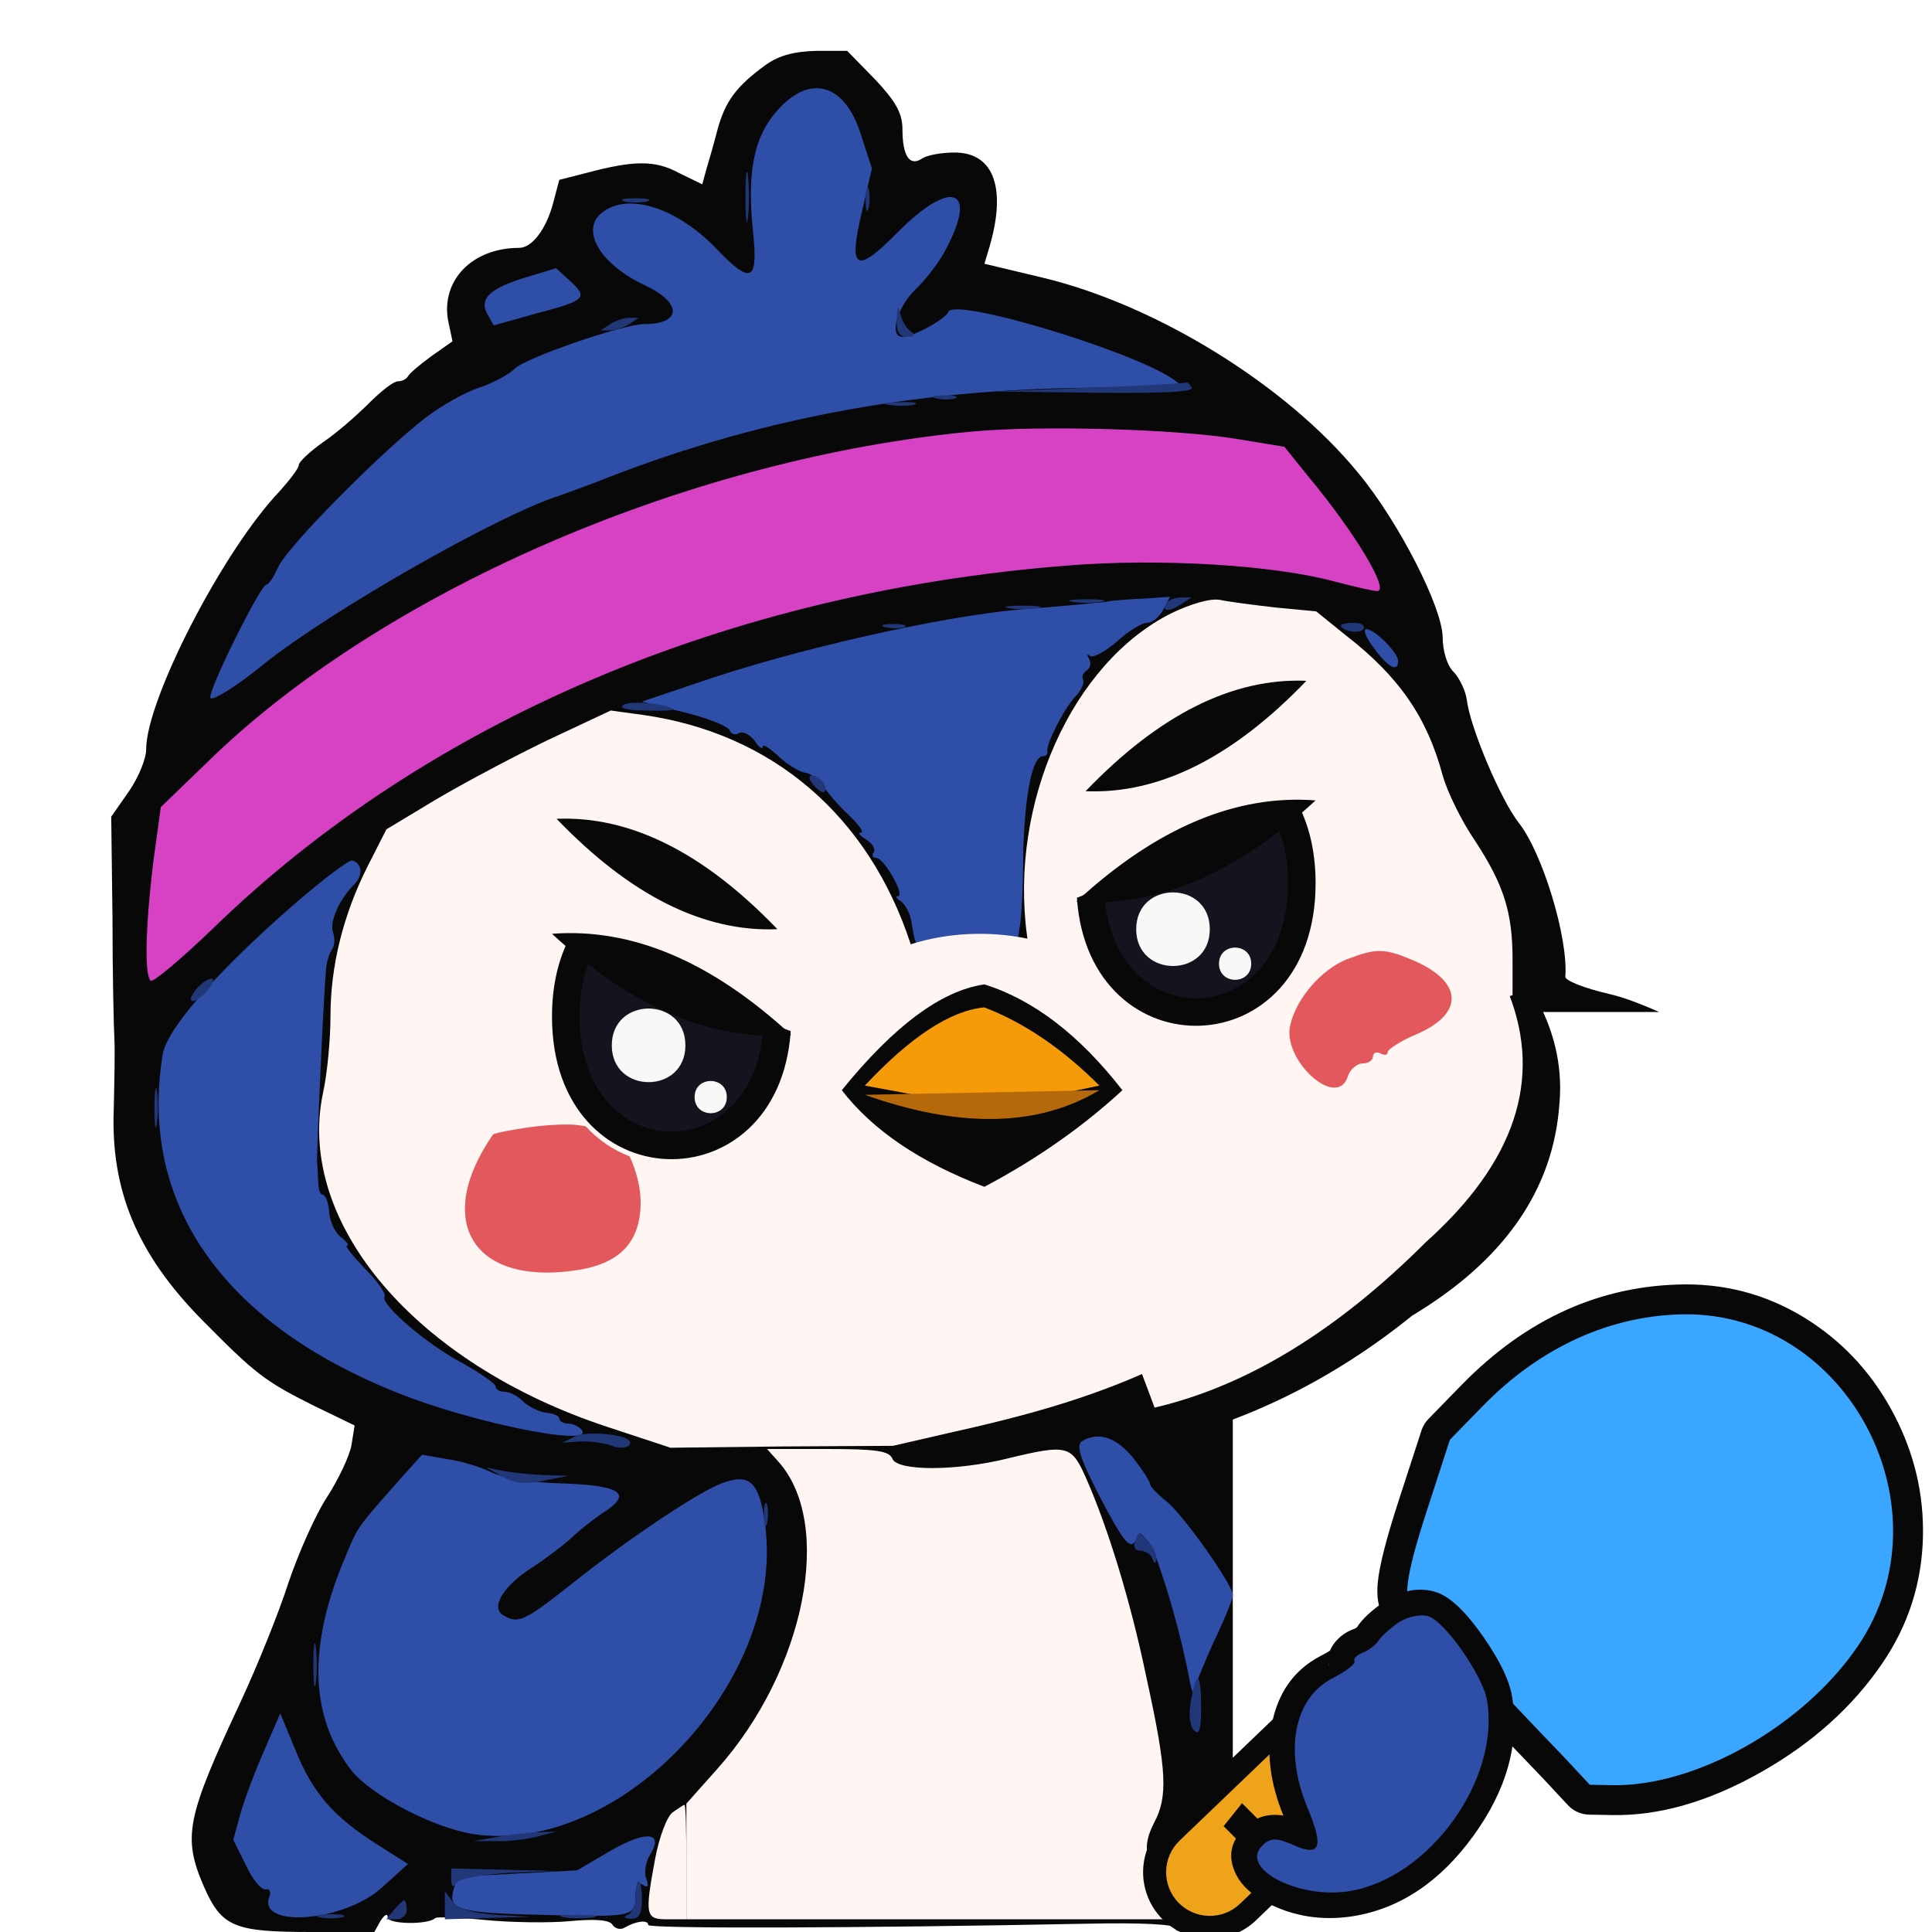
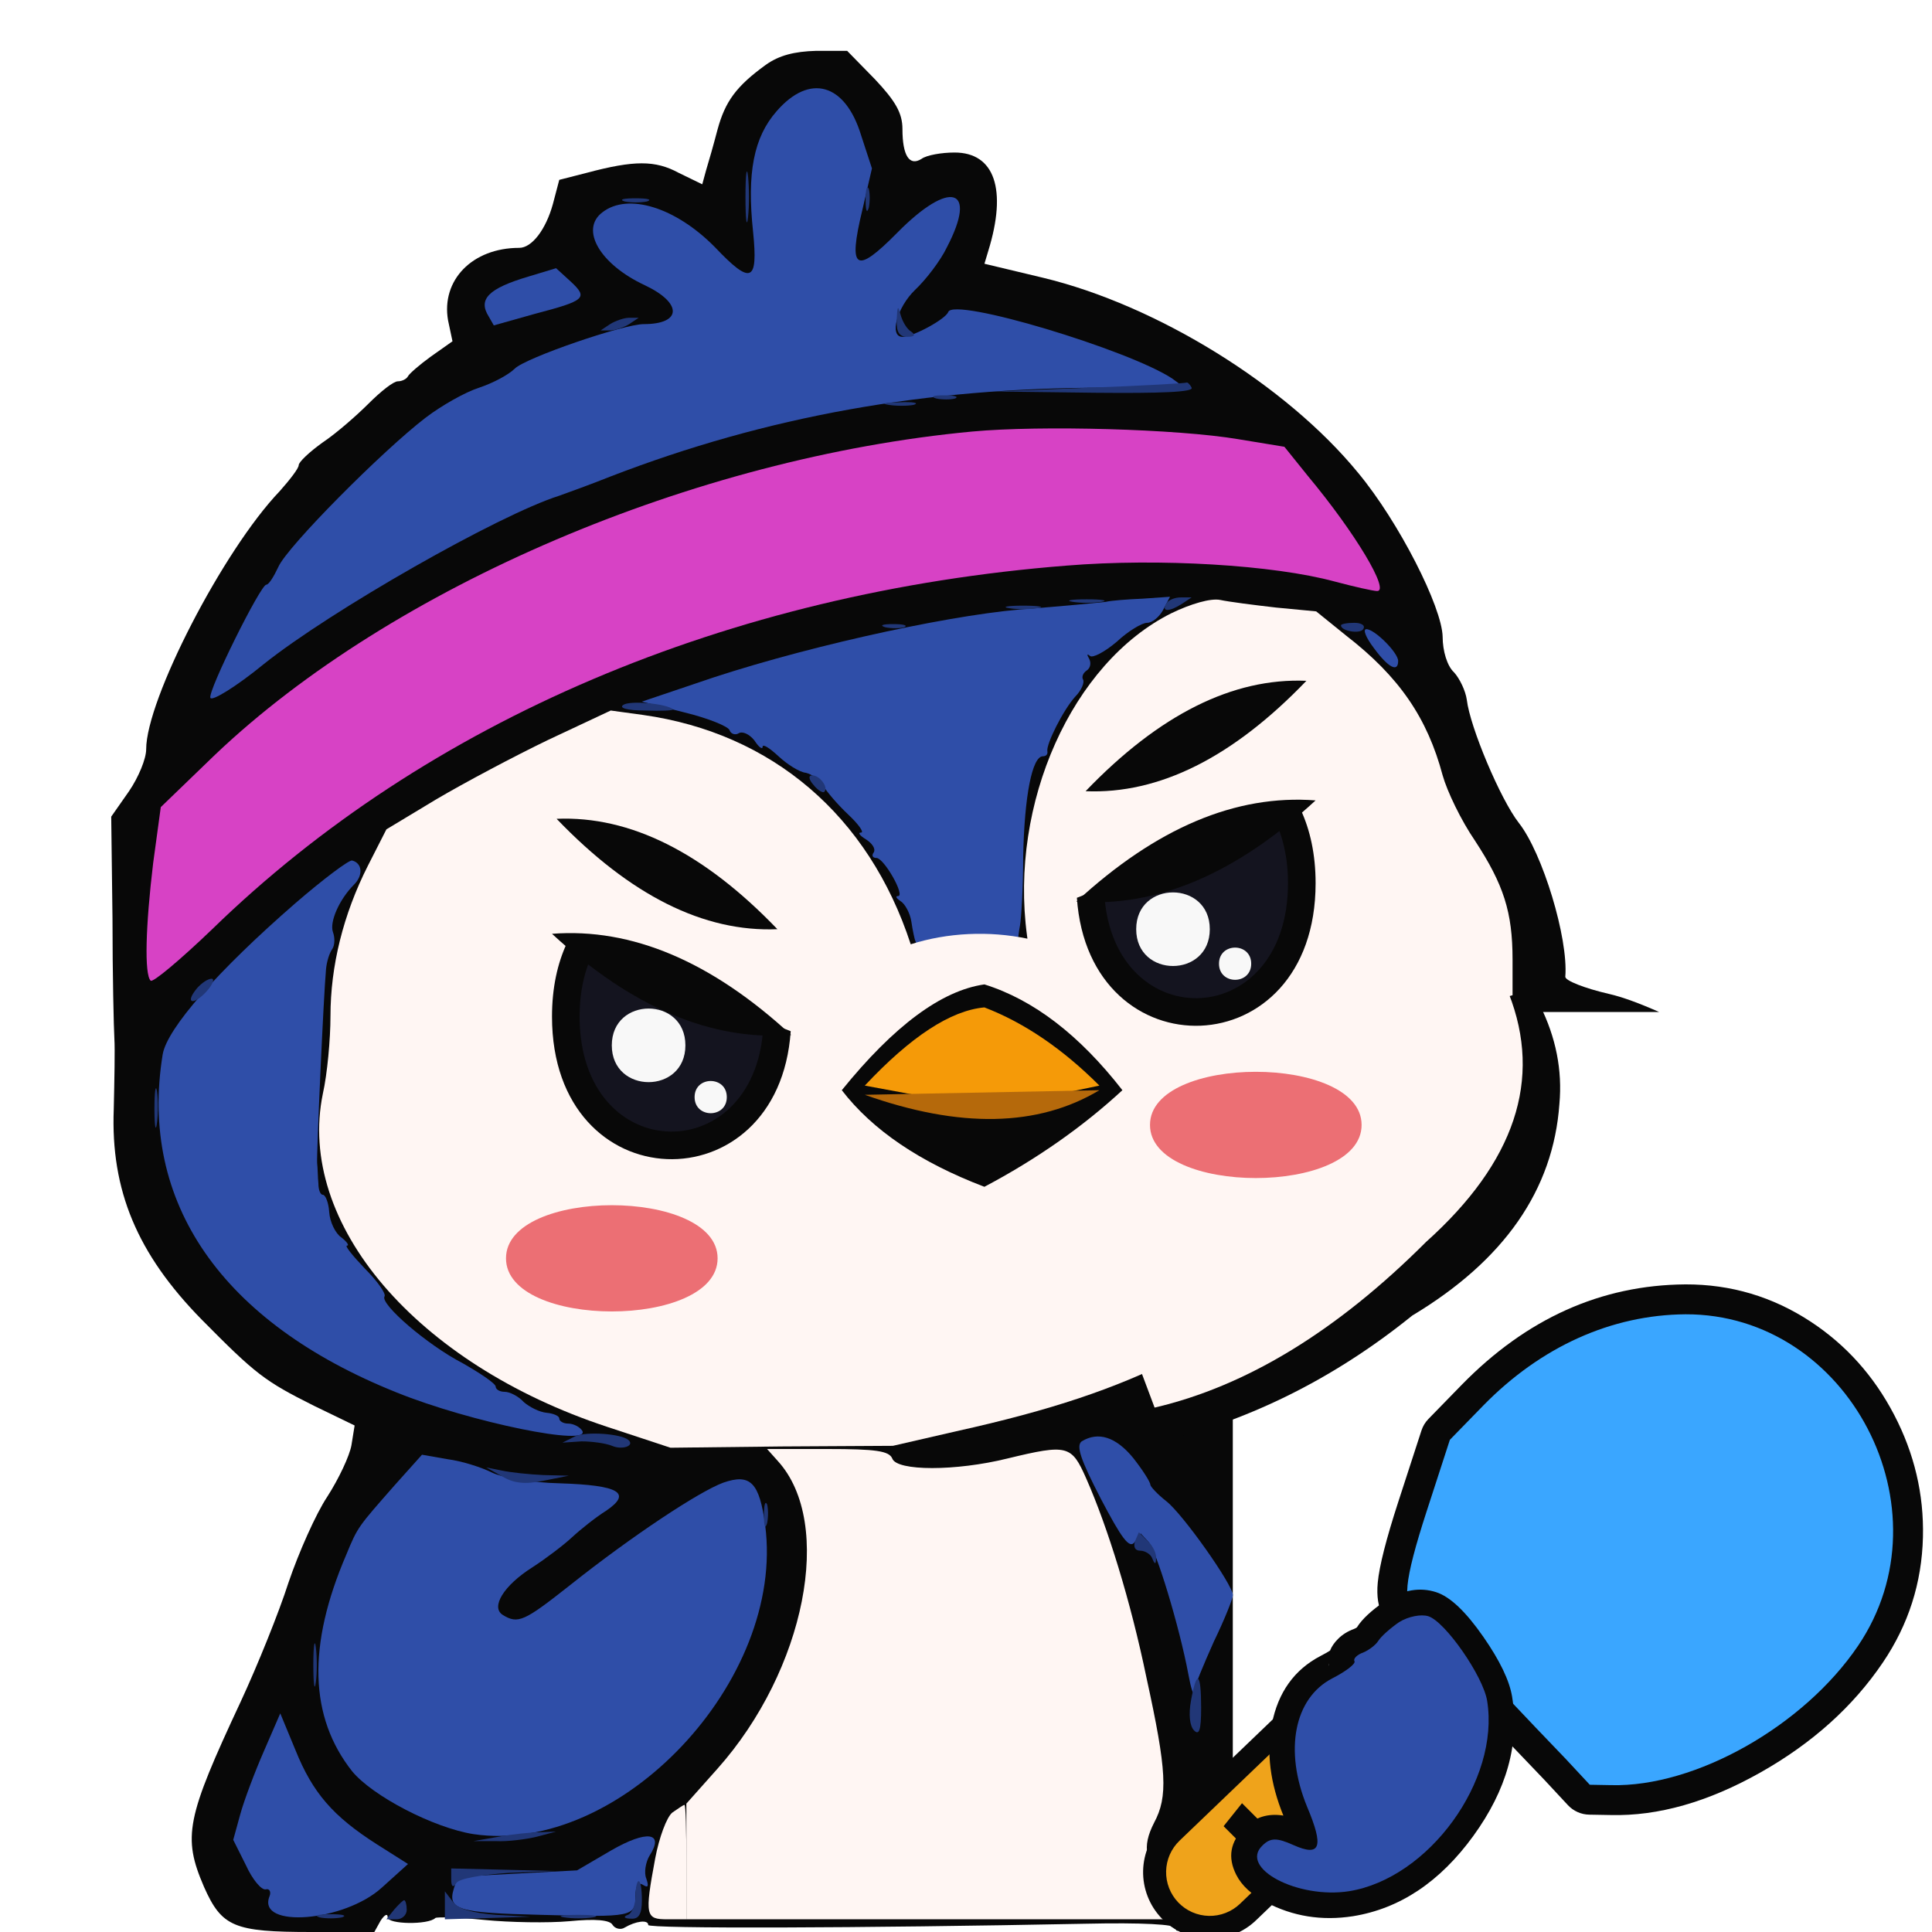
<svg xmlns="http://www.w3.org/2000/svg" viewBox="0 0 420 420" aria-hidden="true" class="sthings" data-character="pip">
  <g data-pip-part="body">
    <path fill="#080808" fill-rule="evenodd" d="M166.48 14.092C169.382 12.02 172.697 11.191 177.395 11.053H184.164L190.243 17.27C194.664 21.967 196.184 24.592 196.184 28.046C196.184 33.849 197.704 36.197 200.329 34.539C201.434 33.711 204.75 33.158 207.513 33.158C216.217 33.158 218.98 41.171 214.836 54.572L214.007 57.336L226.717 60.375C251.447 66.316 279.632 83.724 295.243 102.789C304.086 113.428 313.48 131.941 313.618 138.434C313.618 141.474 314.586 144.789 316.105 146.171C317.349 147.553 318.592 150.178 318.868 152.112C319.559 158.053 326.191 173.803 330.197 178.914C335.309 185.408 340.974 203.921 340.283 212.349C340.283 213.178 344.428 214.836 349.816 216.079C352.695 216.728 356.599 218.186 360.677 220H268V416.327C267.397 416.533 266.736 416.841 266.092 417.237C264.158 418.204 261.809 418.618 260.704 418.204C259.599 417.789 257.941 418.204 257.112 419.033C256.283 419.862 255.592 420 255.592 419.171C255.592 418.342 248.27 417.928 235.974 418.204C187.066 419.171 140.921 419.309 140.921 418.48C140.921 417.237 138.158 417.651 135.809 419.033C134.98 419.586 133.737 419.309 133.184 418.48C132.632 417.375 129.454 417.099 123.789 417.651C119.23 418.066 110.803 417.928 105.276 417.375C99.75 416.822 94.914 416.684 94.638 416.961C93.118 418.48 84.276 418.342 84.276 416.822C84.276 415.855 83.586 416.27 82.757 417.513L81.375 420H67.697C50.842 420 48.217 418.895 44.349 410.191C39.651 399.276 40.48 395.27 52.362 369.849C55.954 362.112 60.651 350.507 62.724 344.013C64.934 337.52 68.664 329.092 71.151 325.362C73.638 321.493 75.987 316.52 76.401 314.171L77.092 309.888L68.25 305.605C57.474 300.217 55.539 298.697 43.796 286.816C29.842 272.586 24.039 258.77 24.73 241.086C24.868 235.007 25.007 228.099 24.868 225.888C24.73 223.539 24.454 211.796 24.454 199.638L24.178 177.533L28.046 172.007C30.118 168.967 31.776 164.961 31.776 162.888C31.776 152.112 48.493 119.645 60.789 106.796C63 104.309 64.934 101.822 64.934 101.132C64.934 100.441 67.283 98.23 70.184 96.158C73.086 94.224 77.507 90.355 80.132 87.73C82.757 85.105 85.52 82.895 86.487 82.895C87.454 82.895 88.421 82.342 88.697 81.789C88.974 81.237 91.184 79.303 93.671 77.507L98.368 74.191L97.401 69.632C95.882 60.928 102.651 53.882 112.875 53.882C115.638 53.882 118.678 49.875 120.197 44.349L121.579 39.099L127.52 37.579C137.882 34.816 142.441 34.816 147.553 37.579L152.664 40.066L153.493 37.026C154.046 35.23 155.151 31.362 155.98 28.184C157.638 22.105 159.987 18.789 166.48 14.092Z" />
    <path fill="#080808" fill-rule="evenodd" d="M318 198Q341 218 339 240Q337 268 307 286Q281 307 250 314L247 301Q285 291 301 270Q322 247 318 223V198Z" />
    <path fill="#2f4ea8" fill-rule="evenodd" d="M168.829 24.178C163.855 29.842 162.336 37.579 163.717 50.428C164.822 61.342 163.303 62.033 155.428 53.743C146.862 45.039 136.5 41.862 130.974 46.145C126 49.875 130.421 57.474 140.23 62.033C148.382 65.901 148.243 70.461 139.954 70.461C135.533 70.461 114.257 77.783 111.908 80.132C110.526 81.513 107.072 83.309 104.171 84.276C101.132 85.243 96.02 88.145 92.566 90.77C83.171 97.954 62.447 118.816 60.513 123.237C59.546 125.309 58.441 127.105 57.888 127.105C56.645 127.105 45.178 150.178 45.73 151.697C46.007 152.526 51.257 149.349 57.336 144.375C71.842 132.77 108.454 111.908 121.579 107.763C123.513 107.072 128.487 105.276 132.632 103.618C166.618 90.493 201.296 84.276 240.118 84.276H257.526L254.901 82.342C245.645 76.125 207.237 64.52 206.132 67.836C205.579 69.355 198.533 73.224 196.184 73.224C193.283 73.224 194.941 66.868 198.947 63C201.296 60.789 204.474 56.645 205.855 53.743C212.625 40.757 206.546 38.961 195.079 50.566C185.961 59.822 184.303 58.717 187.48 45.592L189.553 36.612L187.204 29.428C183.75 18.099 176.013 15.888 168.829 24.178Z" />
    <path fill="#2f4ea8" fill-rule="evenodd" d="M114.947 60.099C106.105 62.724 103.895 65.072 106.243 68.803L107.349 70.737L116.191 68.25C127.243 65.349 127.934 64.796 124.066 61.204L120.888 58.303L114.947 60.099Z" />
    <path fill="#2f4ea8" fill-rule="evenodd" d="M240.395 130.836C239.289 130.974 230.862 131.803 221.743 132.493C204.474 134.013 172.421 141.197 151.007 148.658L139.539 152.526L148.796 154.875C153.908 156.118 158.329 157.914 158.605 158.743C158.882 159.572 159.849 159.849 160.539 159.434C161.368 158.882 162.888 159.572 163.993 160.954C164.961 162.474 165.789 163.026 165.789 162.336C165.789 161.645 167.309 162.612 169.243 164.408C171.178 166.204 173.803 167.862 175.184 168C176.428 168.276 178.224 169.52 178.914 170.763C179.743 172.145 182.092 174.908 184.441 177.118C186.651 179.191 187.895 180.987 187.204 180.987C186.375 180.987 186.928 181.678 188.309 182.507C189.553 183.336 190.382 184.441 189.967 185.27C189.414 185.961 189.691 186.513 190.52 186.513C192.178 186.513 196.875 194.803 195.217 194.803C194.526 194.803 194.941 195.355 195.77 195.908C196.737 196.461 197.842 198.533 198.118 200.329C198.395 202.263 198.809 204.059 198.947 204.474C199.224 204.888 199.224 205.579 199.086 206.132C199.086 206.822 199.638 207.237 200.467 207.237C201.296 207.237 201.711 208.066 201.296 209.171C200.053 212.211 203.921 212.901 209.171 210.691C211.934 209.586 215.664 208.618 217.599 208.618C219.947 208.618 221.053 207.789 221.191 206.132C221.191 204.888 221.467 202.539 221.743 201.158C222.02 199.638 222.434 192.868 222.434 185.961C222.711 173.112 224.368 164.408 226.717 164.408C227.408 164.408 227.822 163.993 227.684 163.303C227.408 161.783 231.138 154.322 233.763 151.421C235.145 150.039 235.836 148.243 235.421 147.691C235.145 147.138 235.421 146.309 236.25 145.757C237.079 145.204 237.217 144.099 236.803 143.27C236.25 142.303 236.25 142.026 236.941 142.579C237.493 143.132 240.118 141.75 242.743 139.539C245.23 137.191 248.27 135.395 249.375 135.395C250.48 135.395 252 134.151 252.829 132.632L254.349 129.73L248.408 130.145C245.092 130.283 241.5 130.559 240.395 130.836Z" />
    <path fill="#2f4ea8" fill-rule="evenodd" d="M298.697 140.921C301.737 145.066 303.947 146.309 303.947 143.684C303.947 141.888 298.836 136.776 297.039 136.776C296.211 136.776 296.901 138.572 298.697 140.921Z" />
    <path fill="#2f4ea8" fill-rule="evenodd" d="M64.243 196.322C47.388 210.967 36.336 223.539 35.368 229.204C30.118 261.395 48.217 287.507 86.211 302.704C102.237 309.197 128.763 314.586 126.553 310.993C126 310.164 124.618 309.474 123.513 309.474C122.408 309.474 121.579 308.921 121.579 308.368C121.579 307.816 120.336 307.263 118.816 307.125C117.296 306.987 115.086 305.882 113.842 304.776C112.737 303.533 110.803 302.566 109.697 302.566C108.592 302.566 107.763 302.013 107.763 301.461C107.763 300.77 104.447 298.559 100.579 296.349C92.842 292.342 82.618 283.5 83.586 281.842C84 281.289 82.066 278.526 79.303 275.763C76.678 273 74.882 270.789 75.434 270.789C75.987 270.789 75.434 269.961 74.191 268.993C72.947 268.164 71.704 265.678 71.566 263.467C71.428 261.395 70.737 259.737 70.184 259.737C69.632 259.737 69.217 258.632 69.217 257.25C69.079 256.007 69.079 253.934 68.941 252.829C68.803 250.895 70.322 216.77 70.875 210.691C71.013 209.171 71.566 207.237 72.257 206.27C72.809 205.441 72.809 203.783 72.395 202.678C71.566 200.467 73.776 195.493 76.954 192.316C79.026 190.243 78.75 187.618 76.539 187.066C75.849 186.928 70.322 191.072 64.243 196.322Z" />
    <path fill="#2f4ea8" fill-rule="evenodd" d="M235.145 313.342C233.901 314.309 234.868 317.211 239.289 325.776C243.849 334.48 245.507 336.691 246.612 335.309L247.993 333.375L249.651 335.171C251.309 336.829 256.421 353.684 258.355 364.046C258.908 367.086 259.461 368.743 259.599 367.776C259.599 366.671 261.671 361.836 263.882 356.862C266.23 352.026 268.026 347.467 268.026 346.776C268.026 344.566 257.112 329.092 253.52 326.329C251.586 324.809 250.066 323.151 250.066 322.737C250.066 322.184 248.408 319.559 246.336 316.934C242.605 312.375 238.737 311.132 235.145 313.342Z" />
    <path fill="#2f4ea8" fill-rule="evenodd" d="M85.796 322.875C77.921 331.855 77.783 331.855 75.296 337.934C66.73 357.829 67.283 373.303 76.539 385.046C80.961 390.434 94.224 397.342 102.928 398.724C134.842 403.421 170.763 365.289 166.342 331.579C165.099 322.322 163.164 320.25 157.224 322.322C151.974 324.257 137.329 333.928 123.789 344.704C113.98 352.441 112.599 353.132 109.283 351.059C106.658 349.401 109.421 344.704 115.776 340.697C118.539 338.901 122.408 336 124.342 334.204C126.276 332.408 129.592 329.783 131.803 328.401C137.467 324.533 134.566 322.875 121.717 322.461C115.5 322.322 109.145 321.217 106.934 320.112C104.724 319.007 100.441 317.625 97.263 317.211L91.737 316.243L85.796 322.875Z" />
    <path fill="#2f4ea8" fill-rule="evenodd" d="M57.336 380.763C55.401 385.184 53.053 391.401 52.224 394.441L50.704 399.967L53.467 405.493C54.849 408.533 56.783 410.882 57.75 410.743C58.579 410.467 58.993 411.296 58.579 412.263C55.816 419.309 74.882 417.789 83.033 410.329L88.697 405.217L81.928 400.934C72.395 394.855 67.974 389.743 64.243 380.487L60.928 372.474L57.336 380.763Z" />
    <path fill="#2f4ea8" fill-rule="evenodd" d="M132.77 402.316 125.447 406.599 112.461 407.289 99.474 407.98 98.645 410.605C97.263 415.164 99.612 415.855 117.572 416.27C137.467 416.822 138.158 416.684 138.158 412.125C138.158 409.914 138.711 409.086 139.816 409.776C140.921 410.467 141.059 410.053 140.507 408.395C139.954 407.151 140.368 404.803 141.197 403.421C144.513 398.309 140.645 397.757 132.77 402.316Z" />
    <path fill="#213777" fill-rule="evenodd" d="M162.059 42.829C162.059 47.803 162.336 49.737 162.612 47.25C162.888 44.901 162.888 40.757 162.612 38.27C162.336 35.921 162.059 37.855 162.059 42.829Z" />
    <path fill="#213777" fill-rule="evenodd" d="M188.171 43.52C188.171 45.73 188.447 46.559 188.862 45.178C189.138 43.934 189.138 42 188.862 41.033C188.447 40.204 188.171 41.171 188.171 43.52Z" />
    <path fill="#213777" fill-rule="evenodd" d="M135.809 43.796C137.053 44.072 139.263 44.072 140.645 43.796C141.888 43.382 140.783 43.105 138.158 43.105C135.533 43.105 134.428 43.382 135.809 43.796Z" />
    <path fill="#213777" fill-rule="evenodd" d="M194.941 69.355C194.803 72.257 195.493 73.224 197.289 73.224C198.809 73.224 199.086 72.809 198.118 72.118C197.151 71.566 196.184 69.908 195.77 68.388C195.217 66.316 195.079 66.454 194.941 69.355Z" />
    <path fill="#213777" fill-rule="evenodd" d="M132.632 70.461 130.559 71.842H132.632C133.737 71.842 135.671 71.151 136.776 70.461L138.849 69.079H136.776C135.671 69.079 133.737 69.77 132.632 70.461Z" />
    <path fill="#213777" fill-rule="evenodd" d="M236.941 84.276 216.217 85.105 238.046 85.382C252.276 85.52 259.599 85.243 259.046 84.276C258.632 83.447 258.079 83.033 257.941 83.171C257.803 83.309 248.408 83.862 236.941 84.276Z" />
    <path fill="#213777" fill-rule="evenodd" d="M203.507 86.625C204.75 86.901 206.684 86.901 207.651 86.625C208.48 86.211 207.513 85.934 205.164 85.934C202.954 85.934 202.125 86.211 203.507 86.625Z" />
    <path fill="#213777" fill-rule="evenodd" d="M193.145 88.007C194.803 88.283 197.289 88.283 198.671 88.007C199.914 87.592 198.533 87.316 195.493 87.454C192.454 87.454 191.349 87.73 193.145 88.007Z" />
    <path fill="#213777" fill-rule="evenodd" d="M233.211 130.836C234.868 131.112 237.632 131.112 239.428 130.836C241.086 130.559 239.704 130.283 236.25 130.283C232.796 130.283 231.414 130.559 233.211 130.836Z" />
    <path fill="#213777" fill-rule="evenodd" d="M253.52 131.25C252.414 133.046 254.211 133.046 256.974 131.25L259.046 129.868H256.697C255.454 129.868 253.934 130.421 253.52 131.25Z" />
    <path fill="#213777" fill-rule="evenodd" d="M219.395 132.217C221.053 132.493 223.816 132.493 225.612 132.217C227.27 131.941 225.888 131.664 222.434 131.664C218.98 131.664 217.599 131.941 219.395 132.217Z" />
    <path fill="#213777" fill-rule="evenodd" d="M192.454 136.362C193.697 136.638 195.632 136.638 196.599 136.362C197.428 135.947 196.461 135.671 194.112 135.671C191.901 135.671 191.072 135.947 192.454 136.362Z" />
    <path fill="#213777" fill-rule="evenodd" d="M291.513 135.947C291.513 137.191 295.658 137.882 296.349 136.776C296.901 135.947 295.934 135.395 294.414 135.395C292.757 135.395 291.513 135.671 291.513 135.947Z" />
    <path fill="#213777" fill-rule="evenodd" d="M135.533 153.217C134.428 153.908 136.362 154.461 140.23 154.461C143.822 154.599 146.586 154.461 146.309 154.184C144.789 152.941 137.053 152.25 135.533 153.217Z" />
    <path fill="#213777" fill-rule="evenodd" d="M176.842 170.625C177.809 171.868 178.914 172.421 179.191 172.145C180.158 171.178 178.224 168.553 176.566 168.553C175.737 168.553 175.737 169.382 176.842 170.625Z" />
    <path fill="#213777" fill-rule="evenodd" d="M42.829 214.836C40.066 218.151 42 218.704 44.901 215.526C46.283 214.007 46.697 212.763 46.007 212.763C45.178 212.763 43.796 213.73 42.829 214.836Z" />
    <path fill="#213777" fill-rule="evenodd" d="M33.572 241.086C33.572 244.816 33.849 246.336 34.125 244.125C34.401 242.053 34.401 239.013 34.125 237.217C33.849 235.559 33.572 237.217 33.572 241.086Z" />
    <path fill="#213777" fill-rule="evenodd" d="M125.033 312.237 122.27 313.618 126.414 313.342C128.763 313.342 131.664 313.757 133.046 314.309C135.257 315.276 138.02 314.309 136.638 313.066C135.118 311.684 127.52 311.132 125.033 312.237Z" />
    <path fill="#213777" fill-rule="evenodd" d="M109.145 320.941C111.632 322.461 114.118 322.737 118.125 321.908L123.651 320.803L118.125 320.664C115.086 320.526 111.079 320.112 109.145 319.697L105.691 319.007L109.145 320.941Z" />
    <path fill="#213777" fill-rule="evenodd" d="M166.066 329.507C166.066 331.717 166.342 332.546 166.757 331.164C167.033 329.921 167.033 327.987 166.757 327.02C166.342 326.191 166.066 327.158 166.066 329.507Z" />
    <path fill="#213777" fill-rule="evenodd" d="M246.75 335.033C246.336 336.276 246.75 337.105 247.855 337.105C248.961 337.105 250.204 337.934 250.48 338.763C251.033 340.145 251.309 340.145 251.309 338.763C251.447 337.796 250.618 336 249.513 335.033L247.579 333.099L246.75 335.033Z" />
    <path fill="#213777" fill-rule="evenodd" d="M68.112 361.974C68.112 366.118 68.388 367.914 68.664 365.704C68.941 363.632 68.941 360.316 68.664 358.105C68.388 356.033 68.112 357.829 68.112 361.974Z" />
    <path fill="#213777" fill-rule="evenodd" d="M258.908 369.711C258.355 372.75 258.632 375.237 259.599 376.204C260.704 377.309 261.118 376.066 261.118 371.23C261.118 363.493 260.151 362.803 258.908 369.711Z" />
    <path fill="#213777" fill-rule="evenodd" d="M281.98 379.934C281.98 381.868 282.533 384.355 283.224 385.461L284.605 387.533L284.467 385.461C284.329 384.355 283.776 381.868 283.224 379.934L282.118 376.48L281.98 379.934Z" />
    <path fill="#213777" fill-rule="evenodd" d="M108.454 399.276 102.928 400.243H107.763C110.388 400.382 114.533 399.829 116.743 399.276L120.888 398.171L117.434 398.309C115.5 398.309 111.493 398.724 108.454 399.276Z" />
    <path fill="#213777" fill-rule="evenodd" d="M98.092 408.533C98.092 410.191 98.507 410.467 99.197 409.362C99.75 408.395 104.586 407.566 110.526 407.151L120.888 406.737L109.559 406.461L98.092 406.184V408.533Z" />
    <path fill="#213777" fill-rule="evenodd" d="M138.158 412.263C138.158 414.059 137.329 415.993 136.5 416.27C135.395 416.684 135.671 417.099 137.191 417.099C138.849 417.237 139.539 416.132 139.539 413.092C139.539 410.743 139.263 408.947 138.849 408.947C138.434 408.947 138.158 410.467 138.158 412.263Z" />
    <path fill="#213777" fill-rule="evenodd" d="M291.237 409.914C292.895 410.191 295.382 410.191 296.763 409.914C298.007 409.5 296.625 409.224 293.586 409.362C290.546 409.362 289.441 409.638 291.237 409.914Z" />
    <path fill="#213777" fill-rule="evenodd" d="M96.711 414.197V417.237L106.105 416.961L115.362 416.684L107.763 416.27C102.789 415.855 99.612 415.026 98.507 413.507L96.711 411.158V414.197Z" />
    <path fill="#213777" fill-rule="evenodd" d="M85.658 415.164 84 417.237H86.211C87.454 417.237 88.421 416.27 88.421 415.164C88.421 414.059 88.145 413.092 87.868 413.092C87.592 413.092 86.625 414.059 85.658 415.164Z" />
    <path fill="#213777" fill-rule="evenodd" d="M69.493 416.822C70.737 417.099 72.947 417.099 74.329 416.822C75.572 416.408 74.467 416.132 71.842 416.132C69.217 416.132 68.112 416.408 69.493 416.822Z" />
    <path fill="#213777" fill-rule="evenodd" d="M122.684 416.822C124.342 417.099 127.105 417.099 128.901 416.822C130.559 416.546 129.178 416.27 125.724 416.27C122.27 416.27 120.888 416.546 122.684 416.822Z" />
    <path fill="#fff6f3" fill-rule="evenodd" d="M254.625 133.322C258.908 131.25 263.191 130.007 265.263 130.421C267.197 130.836 272.586 131.526 277.421 132.079L286.125 132.908L292.618 138.158C304.224 147.138 310.303 156.118 313.618 168.553C314.586 172.007 317.625 178.362 320.664 182.783C326.882 192.316 328.816 198.257 328.816 208.618V216.355L323.013 217.875C319.697 218.842 315.967 219.947 314.586 220.362C312.789 221.191 312.375 220.776 313.066 219.257C314.309 215.941 311.408 211.934 305.882 209.309L300.77 206.961L295.52 208.48C289.855 210.138 284.191 216.493 282.809 222.434C281.842 226.303 285.849 234.454 289.441 235.697C290.961 236.25 289.993 238.184 285.849 243.572C276.868 254.763 272.033 265.954 268.855 281.842L267.336 289.441L255.592 295.243C242.467 301.875 228.513 306.572 207.928 311.132L194.112 314.309L169.934 314.447L145.757 314.724L131.941 310.164C90.493 296.487 64.382 265.954 70.184 237.77C71.151 233.487 71.842 225.888 71.842 220.914C71.842 210 74.605 198.809 79.993 188.171L84 180.296L94.776 173.803C100.855 170.211 111.77 164.408 119.23 160.816L132.77 154.461L139.816 155.428C167.854 159.394 188.852 177.307 197.983 205.279C206.001 202.726 215.018 202.319 223.355 204.057L223.263 203.368C219.395 174.632 233.072 144.099 254.625 133.322Z" />
    <path fill="#fff6f3" fill-rule="evenodd" d="M273 208Q310 195 328 216Q339 244 310 270Q281 299 251 306L245 290Q264 265 267 241L273 208Z" />
    <path fill="#fff6f3" fill-rule="evenodd" d="M146.171 394.026C144.928 394.993 143.27 399.553 142.441 403.974C140.092 416.546 140.368 417.237 145.066 417.237H149.211V404.803C149.211 397.895 149.072 392.368 148.796 392.368C148.52 392.368 147.414 393.197 146.171 394.026Z" />
    <path fill="#fff6f3" fill-rule="evenodd" d="M169.105 317.625C181.401 331.164 175.046 363.079 155.98 384.493L149.211 392.092V404.664V417.237H203.092H256.974V413.783C256.974 411.711 255.73 409.5 253.52 408.118C248.961 405.079 248.132 401.625 250.895 396.237C253.934 390.572 253.658 384.908 249.237 364.737C245.783 348.02 240.809 331.993 236.112 321.355C232.934 314.171 232.105 313.895 218.98 317.072C207.789 319.836 194.941 319.836 193.974 317.072C193.283 315.414 190.382 315 179.882 315H166.757L169.105 317.625Z" />
    <path fill="#d742c5" fill-rule="evenodd" d="M211.382 93.809C150.868 99.474 85.243 127.52 46.836 163.993L34.954 175.461L33.296 187.618C31.638 201.434 31.362 211.796 32.743 213.178C33.158 213.73 39.237 208.618 46.145 201.987C92.704 156.671 158.329 128.763 231.829 122.961C252.138 121.303 276.868 122.822 290.132 126.414C294.276 127.52 298.559 128.487 299.388 128.487C302.151 128.487 294.691 115.914 284.329 103.48L279.217 97.125L269.132 95.467C256.007 93.257 226.303 92.428 211.382 93.809Z" />
  </g>
  <g data-pip-part="racket">
    <path fill="#080808" fill-rule="evenodd" d="M346.036 347.466 273.036 417.466Q272.005 418.454 270.801 419.223Q269.597 419.991 268.267 420.51Q266.936 421.028 265.53 421.278Q264.124 421.527 262.696 421.497Q261.268 421.467 259.873 421.159Q258.479 420.851 257.171 420.277Q255.864 419.703 254.693 418.885Q253.523 418.067 252.534 417.036Q251.546 416.005 250.777 414.801Q250.009 413.597 249.49 412.267Q248.972 410.936 248.722 409.53Q248.473 408.124 248.503 406.696Q248.533 405.268 248.841 403.873Q249.149 402.479 249.723 401.171Q250.297 399.864 251.115 398.693Q251.934 397.523 252.964 396.534L325.964 326.534Q326.995 325.546 328.199 324.777Q329.403 324.009 330.733 323.49Q332.064 322.972 333.47 322.722Q334.876 322.473 336.304 322.503Q337.732 322.533 339.126 322.841Q340.521 323.149 341.829 323.723Q343.136 324.297 344.307 325.115Q345.477 325.934 346.466 326.964Q347.454 327.995 348.223 329.199Q348.991 330.403 349.51 331.733Q350.028 333.064 350.278 334.47Q350.527 335.876 350.497 337.304Q350.467 338.732 350.159 340.126Q349.851 341.521 349.277 342.828Q348.703 344.136 347.885 345.307Q347.067 346.477 346.036 347.466Z" />
    <path fill="#efa31b" fill-rule="evenodd" d="M342.575 343.857 269.575 413.857Q268.9 414.505 268.111 415.008Q267.322 415.511 266.451 415.851Q265.579 416.191 264.657 416.354Q263.736 416.517 262.801 416.498Q261.865 416.478 260.952 416.276Q260.038 416.075 259.181 415.699Q258.324 415.323 257.558 414.786Q256.791 414.25 256.143 413.575Q255.495 412.9 254.992 412.111Q254.489 411.322 254.149 410.451Q253.809 409.579 253.646 408.657Q253.482 407.736 253.502 406.801Q253.522 405.865 253.723 404.952Q253.925 404.038 254.301 403.181Q254.677 402.324 255.213 401.558Q255.75 400.791 256.425 400.143L329.425 330.143Q330.1 329.495 330.889 328.992Q331.678 328.489 332.549 328.149Q333.421 327.809 334.342 327.646Q335.264 327.482 336.199 327.502Q337.135 327.522 338.048 327.723Q338.962 327.925 339.819 328.301Q340.676 328.677 341.442 329.213Q342.209 329.75 342.857 330.425Q343.505 331.1 344.008 331.889Q344.511 332.678 344.851 333.549Q345.191 334.421 345.354 335.342Q345.517 336.264 345.498 337.199Q345.478 338.135 345.276 339.048Q345.075 339.962 344.699 340.819Q344.323 341.675 343.786 342.442Q343.25 343.209 342.575 343.857Z" />
    <path fill="#080808" fill-rule="evenodd" d="M320 344 333 357 329 362 316 349 320 344Z" />
    <path fill="#080808" fill-rule="evenodd" d="M270 392 283 405 279 410 266 397 270 392Z" />
    <g data-pip-part="blade">
      <path fill="#080808" fill-rule="evenodd" d="M366.395 279.215Q381.219 279.169 393.634 287.321Q405.175 294.899 411.775 307.574Q418.367 320.233 418.031 334.14Q417.671 349.078 409.309 361.425Q399.589 375.789 382.725 385.309Q365.638 394.954 350.17 394.573L345.49 394.49Q344.167 394.467 342.958 393.928Q341.749 393.389 340.847 392.42L335.673 386.86L325.94 376.679L321.208 371.674Q312.815 362.747 310.923 361.282Q307.833 359.176 305.654 355.242Q302.518 354.577 300.664 351.29Q299.09 348.502 299.513 344.042Q300.024 338.642 303.975 326.483L309.009 310.992Q309.477 309.55 310.535 308.464L317.803 301.006Q338.928 279.424 366.367 279.216ZM308.367 355.354Q309.302 355.311 310.369 354.947Q309.999 355.073 309.616 355.154Q308.974 355.291 308.367 355.354Z" />
      <path fill="#3aa6ff" fill-rule="evenodd" d="M366.416 285.715C350.295 285.838 334.973 292.757 322.448 305.553L315.19 313L310.157 328.492C305.2 343.747 304.615 349.571 308.266 348.796C308.855 348.595 310.161 349.804 311.04 351.527C311.838 353.094 313.505 355.205 314.691 355.982C315.956 356.916 320.988 361.951 325.944 367.222C330.899 372.492 337.439 379.324 340.372 382.369L345.605 387.991L350.285 388.074C368.573 388.525 392.104 375.252 403.925 357.782C424.029 328.099 401.883 285.603 366.416 285.715Z" />
    </g>
    <path fill="#080808" fill-rule="evenodd" d="M301.048 348.098Q301.153 348.025 301.262 347.958Q306.97 344.424 312.226 346.132Q316.748 347.601 322.48 355.852Q327.869 363.611 328.722 368.87Q331.183 384.109 320.285 399.118Q309.407 414.1 294.135 416.565Q283.968 418.153 275.198 413.531Q270.535 411.074 268.756 407.573Q265.863 401.88 270.558 397.312Q273.975 393.889 278.992 394.689Q274.676 384.084 276.49 374.796Q278.506 364.47 287.074 359.99Q288.285 359.373 289.142 358.818Q289.665 357.479 290.942 356.222Q292.337 354.85 294.353 354.117Q294.916 353.875 294.982 353.77Q296.642 351.118 301.048 348.098ZM288.85 361.575Q288.97 362.887 289.937 364.261Q289.712 363.942 289.535 363.594Q289.01 362.564 288.85 361.575Z" />
    <path fill="#2f4ea8" fill-rule="evenodd" d="M304.158 352.634C302.289 353.915 300.249 355.722 299.644 356.688C299.04 357.654 297.519 358.758 296.343 359.247C295.036 359.694 294.169 360.574 294.435 361.097C294.833 361.662 292.53 363.383 289.57 364.891C281.346 369.191 279.116 380.524 284.146 392.763C287.839 401.517 287.113 403.75 281.151 401.087C277.6 399.497 276.158 399.465 274.423 401.225C269.349 406.114 282.114 412.876 293.286 411.131C310.61 408.334 326.089 387.071 323.293 369.747C322.422 364.379 314.206 352.558 310.527 351.362C308.95 350.85 306.158 351.396 304.158 352.634Z" />
  </g>
  <g class="sthings-face" data-face="angry">
    <g data-pip-part="cheeks">
-       <path fill="#e2585c" fill-rule="evenodd" d="M292.774 208.55C299.288 206.084 300.877 206.084 307.391 208.84C318.036 213.482 318.354 220.301 308.026 224.798C304.531 226.248 301.671 228.134 301.671 228.714C301.671 229.44 301.035 229.44 300.082 229.005C299.288 228.569 298.493 228.859 298.493 229.585C298.493 230.455 297.54 231.18 296.269 231.18C294.998 231.18 293.409 232.486 292.933 234.227C290.39 241.19 278.474 230.165 280.54 222.622C281.97 216.819 287.372 210.726 292.774 208.55Z" />
-       <path fill="#e2585c" fill-rule="evenodd" d="M115.117 245.044C119.248 244.464 124.015 244.319 125.762 244.609C126.243 244.689 126.772 244.769 127.309 244.842Q131.511 249.363 136.873 251.38C138.288 254.407 139.267 258.081 139.267 261.292C139.267 270.141 134.66 274.928 124.65 276.233C102.566 279.28 94.304 265.208 107.173 246.64C107.491 246.35 110.987 245.624 115.117 245.044Z" />
+       <path fill="#ec6f74" fill-rule="evenodd" d="M110 273.549C110 258.15 156 258.15 156 273.549C156 288.949 110 288.949 110 273.549Z" />
+       <path fill="#ec6f74" fill-rule="evenodd" d="M250 244.549C250 229.15 296 229.15 296 244.549C296 259.949 250 259.949 250 244.549Z" />
    </g>
    <path fill="#fff6f3" fill-rule="evenodd" d="M123.223 205.052C134.571 180.618 172 185.934 172 221C172 222.086 171.964 223.144 171.894 224.173L123.223 205.052Z" />
    <path fill="#080808" fill-rule="evenodd" d="M120 221C120 214.734 121.195 209.418 123.223 205.052L171.894 224.173C169.303 262.304 120 261.246 120 221Z" />
    <path fill="#14141f" fill-rule="evenodd" d="M126 221C126 215.526 127.079 210.951 128.882 207.275L165.991 221.854C165.314 254.33 126 254.045 126 221Z" />
    <path fill="#f8f8f8" fill-rule="evenodd" d="M133 227.25C133 216.584 149 216.584 149 227.25C149 237.916 133 237.916 133 227.25Z" />
    <path fill="#f8f8f8" fill-rule="evenodd" d="M151 238.5C151 233.833 158 233.833 158 238.5C158 243.167 151 243.167 151 238.5Z" />
    <path fill="#080808" fill-rule="evenodd" d="M120 203Q146 201 172 225Q146 227 120 203Z" />
    <path fill="#fff6f3" fill-rule="evenodd" d="M234 192C234 156.934 271.429 151.618 282.777 176.052L234.106 195.173C234.036 194.144 234 193.086 234 192Z" />
    <path fill="#080808" fill-rule="evenodd" d="M282.777 176.052C284.805 180.418 286 185.734 286 192C286 232.246 236.697 233.304 234.106 195.173L282.777 176.052Z" />
    <path fill="#14141f" fill-rule="evenodd" d="M277.118 178.275C278.921 181.951 280 186.526 280 192C280 225.045 240.686 225.33 240.009 192.854L277.118 178.275Z" />
    <path fill="#f8f8f8" fill-rule="evenodd" d="M247 202C247 191.334 263 191.334 263 202C263 212.666 247 212.666 247 202Z" />
    <path fill="#f8f8f8" fill-rule="evenodd" d="M265 209.5C265 204.833 272 204.833 272 209.5C272 214.167 265 214.167 265 209.5Z" />
    <path fill="#080808" fill-rule="evenodd" d="M234 196Q260 172 286 174Q260 198 234 196Z" />
    <path fill="#080808" fill-rule="evenodd" d="M121 178Q145 177 169 202Q145 203 121 178Z" />
    <path fill="#080808" fill-rule="evenodd" d="M236 172Q260 147 284 148Q260 173 236 172Z" />
    <g data-pip-part="beak">
      <path fill="#080808" fill-rule="evenodd" d="M183 237Q200 216 214 214Q230 219 244 237Q231 249 214 258Q193 250 183 237Z" />
      <path fill="#f59a08" fill-rule="evenodd" d="M188 236Q203 220 214 219Q227 224 239 236L215 241L188 236Z" />
      <path fill="#b5690b" fill-rule="evenodd" d="M188 238 239 237Q219 249 188 238Z" />
    </g>
  </g>
</svg>
